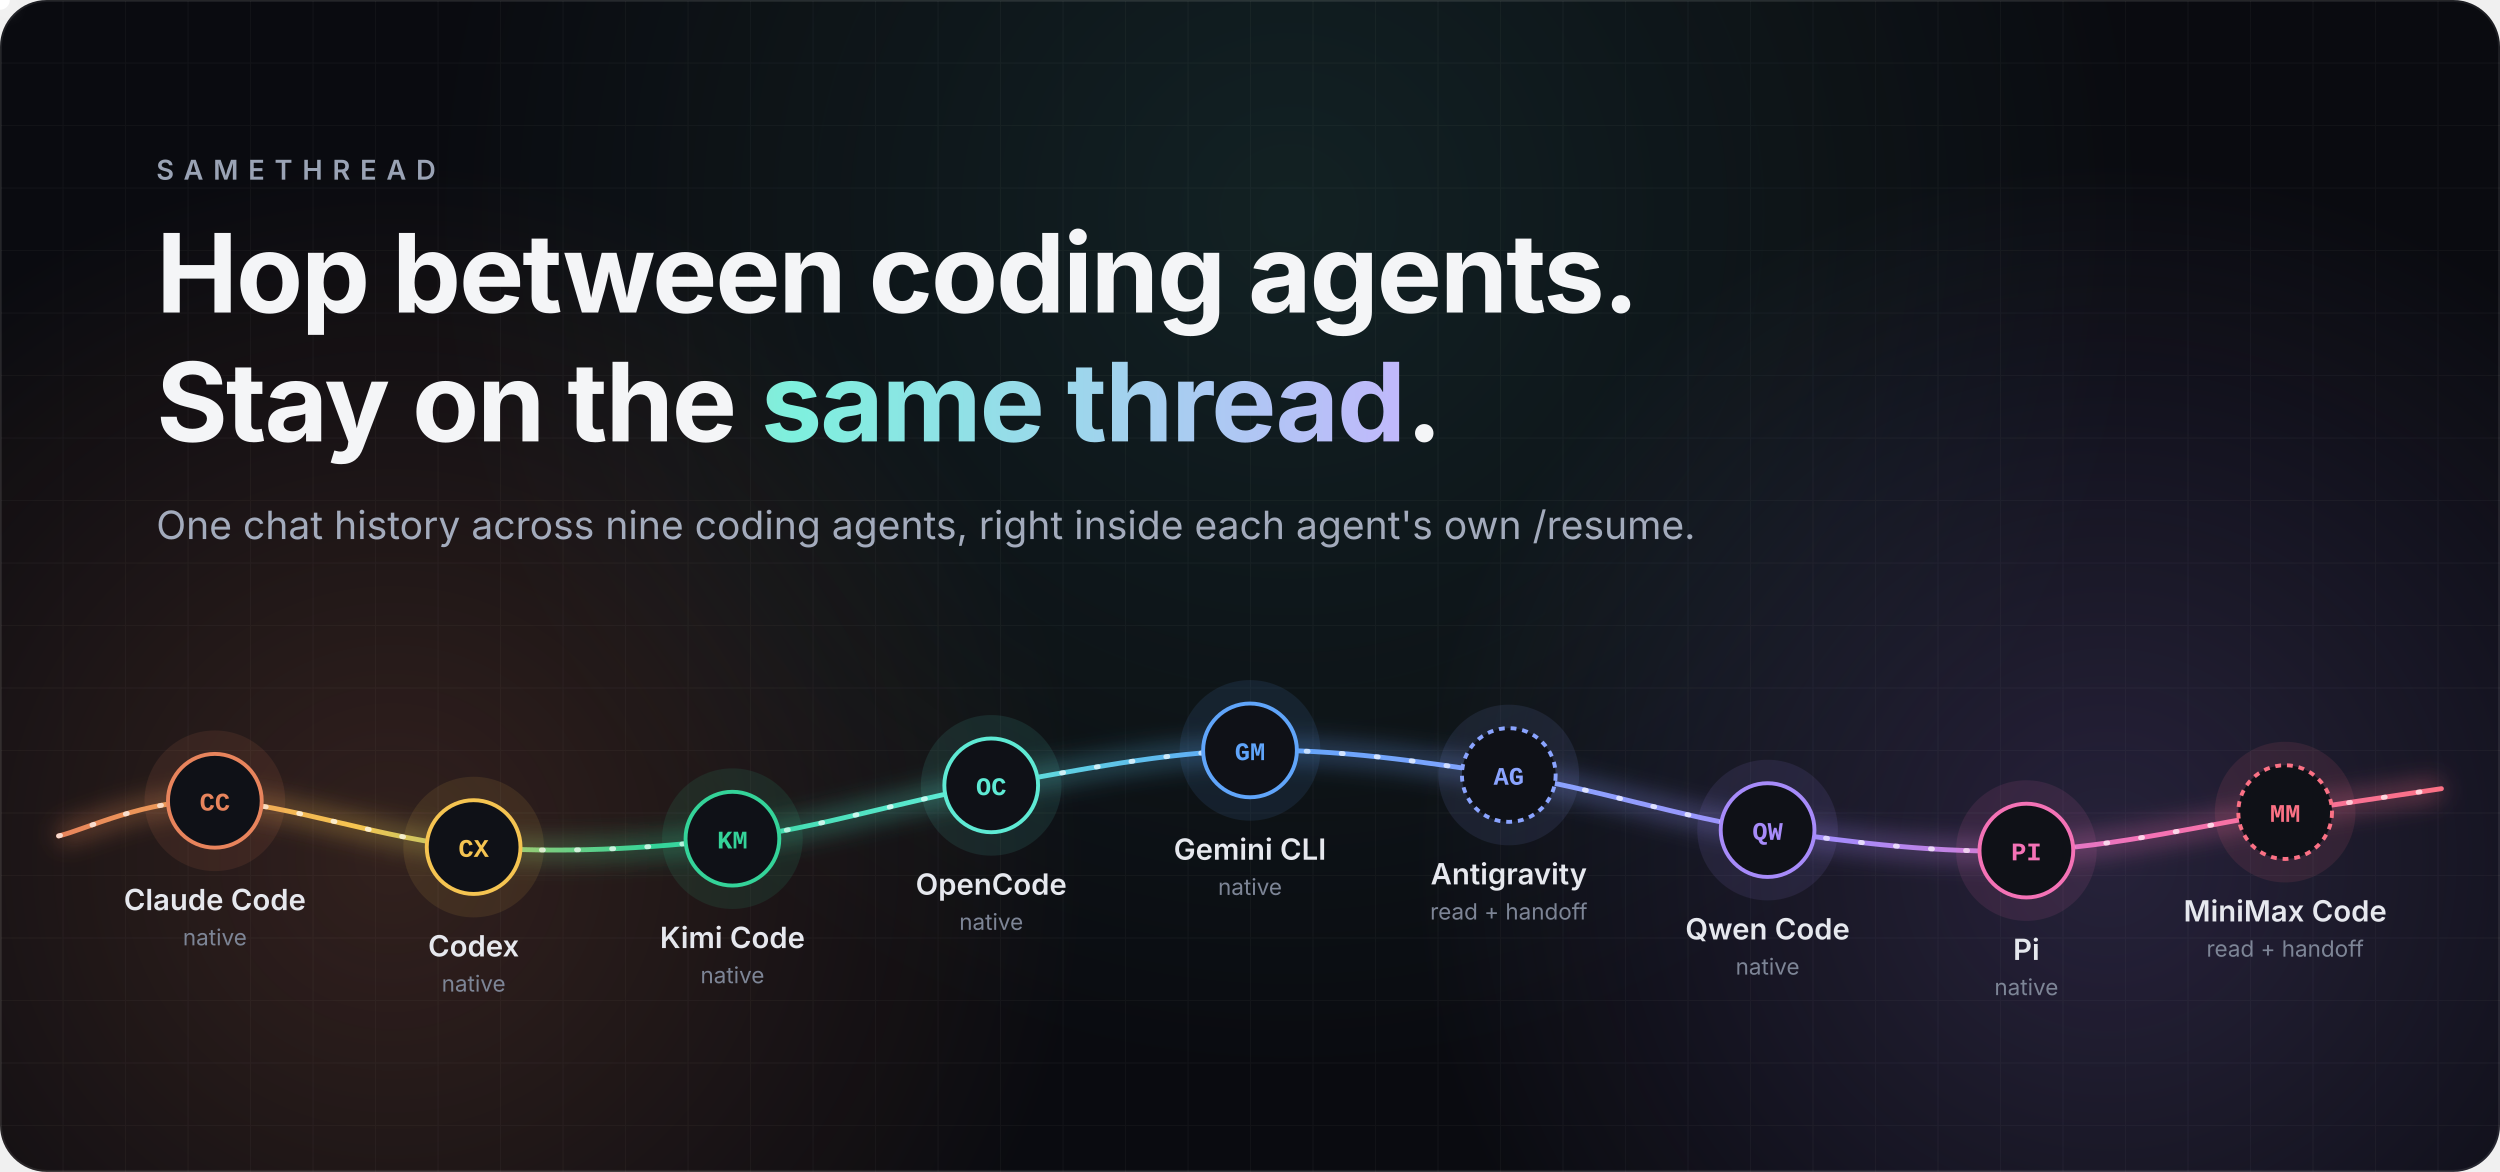
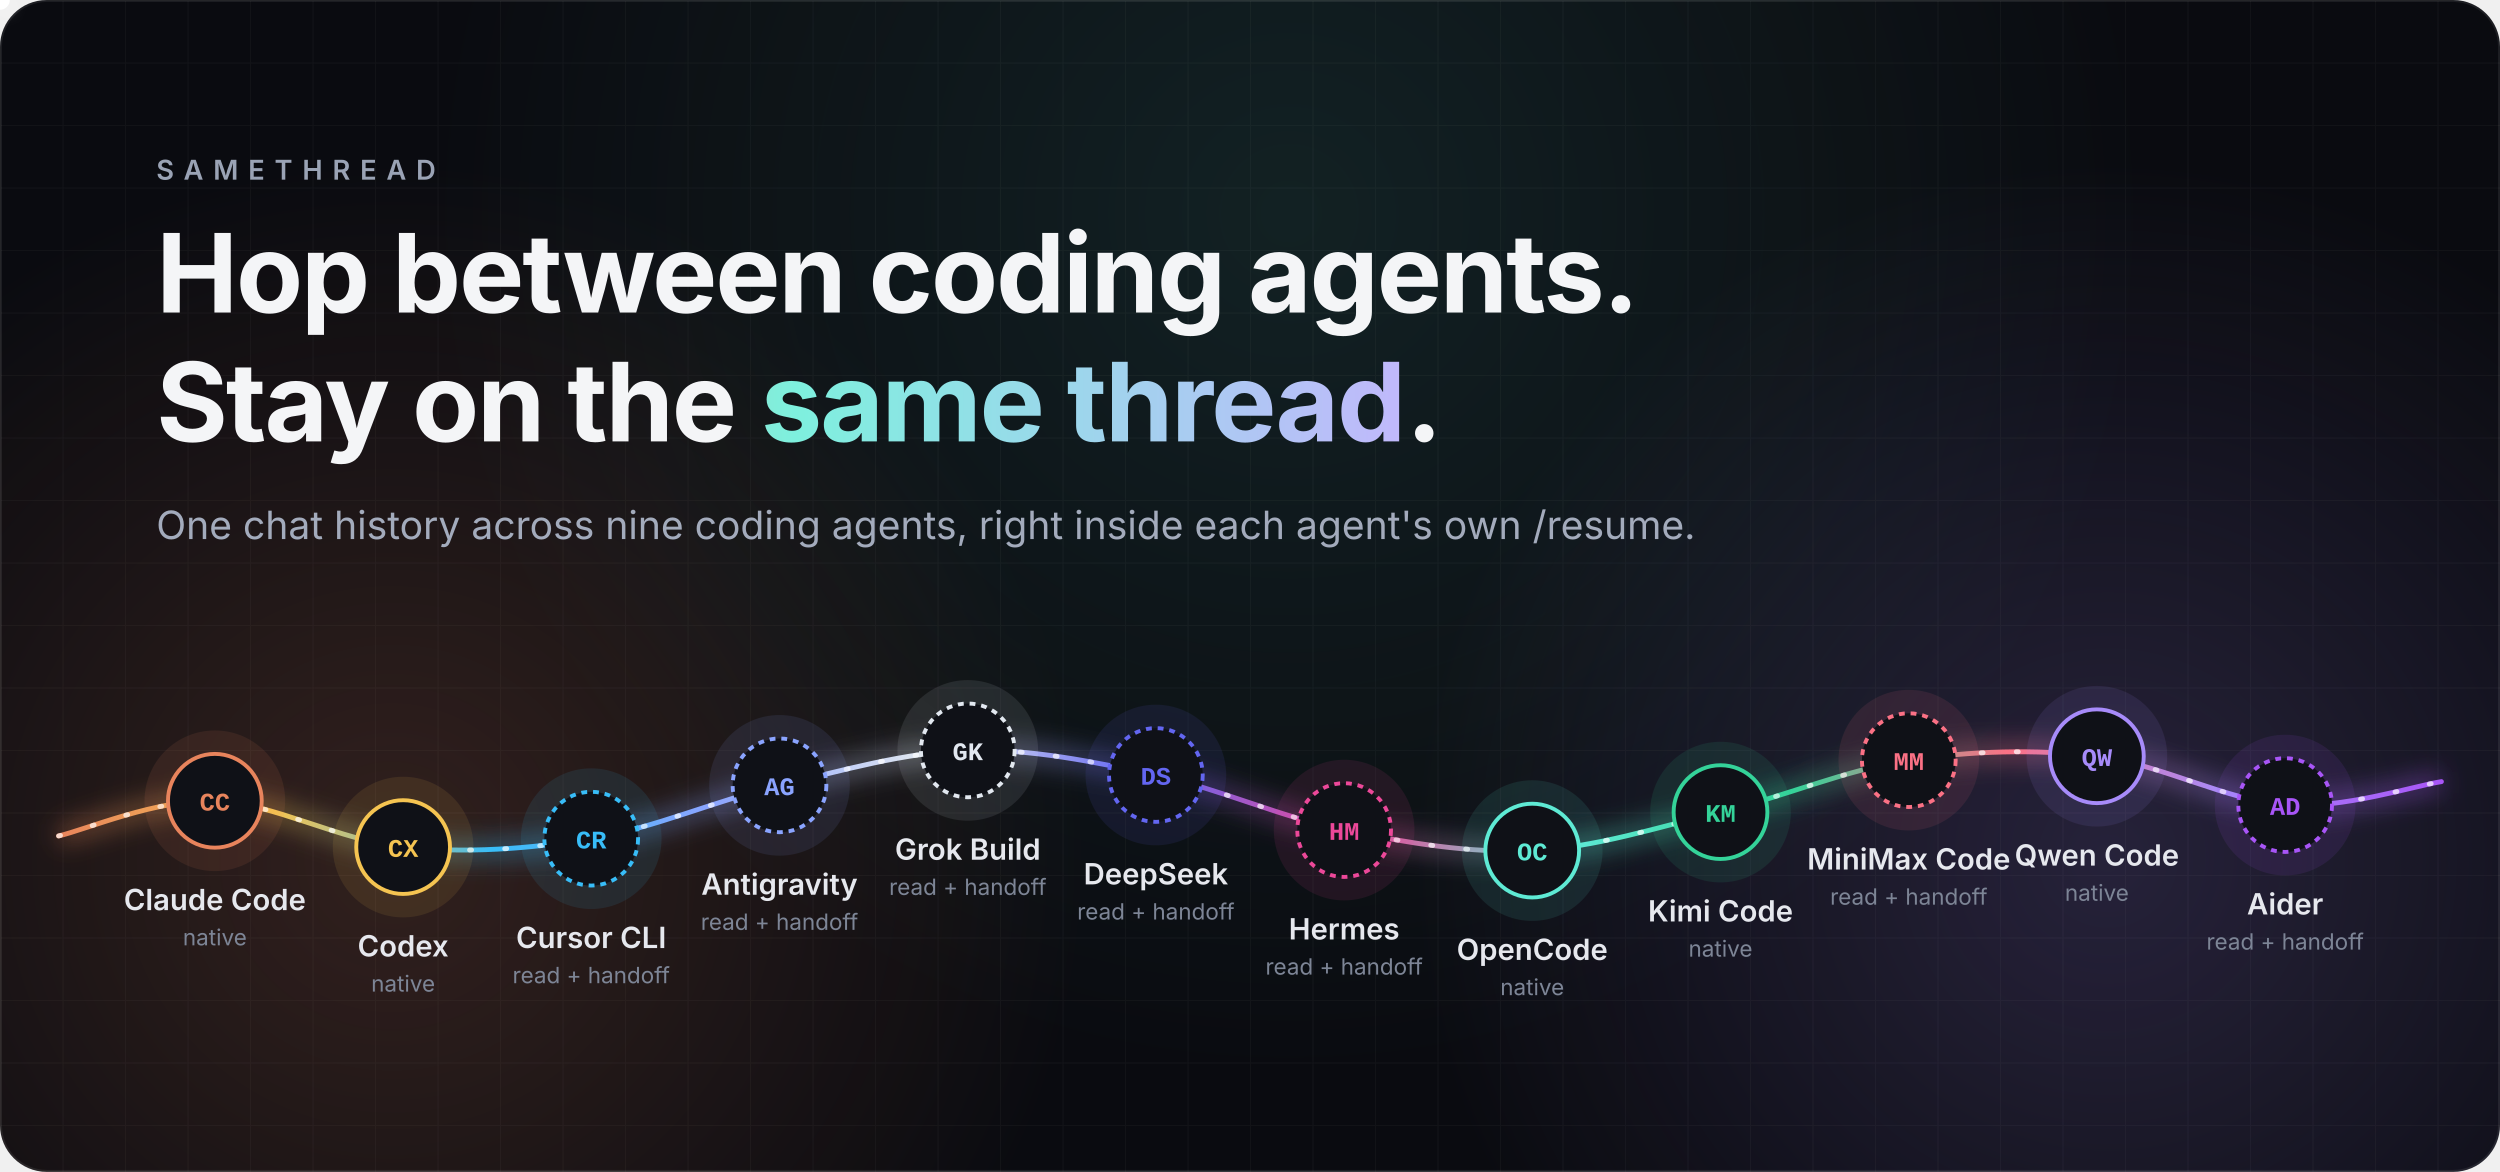
<svg xmlns="http://www.w3.org/2000/svg" viewBox="0 0 1280 600" width="1280" height="600" role="img" aria-labelledby="t d">
  <defs>
    <style>
      .sans { font-family: system-ui, -apple-system, "Segoe UI", Inter, Roboto, Helvetica, Arial, sans-serif; }
      .mono { font-family: ui-monospace, SFMono-Regular, "SF Mono", Menlo, Consolas, "Liberation Mono", monospace; }
      .flow { stroke-dasharray: 1 17; animation: flow 1.4s linear infinite; }
      .halo { opacity: .10; animation: pulse 3.2s ease-in-out infinite both; transform-box: fill-box; transform-origin: center; }
      @keyframes flow { to { stroke-dashoffset: -36; } }
      @keyframes pulse { 0%, 100% { opacity: .08; transform: scale(1); } 50% { opacity: .22; transform: scale(1.14); } }
      @media (prefers-reduced-motion: reduce) { .flow, .halo { animation: none; } }
    </style>
    <pattern id="grid" width="32" height="32" patternUnits="userSpaceOnUse">
      <path d="M32 0H0V32" fill="none" stroke="#ffffff" stroke-opacity=".035" />
    </pattern>
    <radialGradient id="g1" cx=".5" cy=".5" r=".5">
      <stop offset="0" stop-color="#E8845C" stop-opacity=".18" />
      <stop offset="1" stop-color="#E8845C" stop-opacity="0" />
    </radialGradient>
    <radialGradient id="g2" cx=".5" cy=".5" r=".5">
      <stop offset="0" stop-color="#5EEAD4" stop-opacity=".10" />
      <stop offset="1" stop-color="#5EEAD4" stop-opacity="0" />
    </radialGradient>
    <radialGradient id="g3" cx=".5" cy=".5" r=".5">
      <stop offset="0" stop-color="#A78BFA" stop-opacity=".18" />
      <stop offset="1" stop-color="#A78BFA" stop-opacity="0" />
    </radialGradient>
    <linearGradient id="thread" x1="30" y1="0" x2="1250" y2="0" gradientUnits="userSpaceOnUse">
      <stop offset="0.000" stop-color="#E8845C" />
-       <stop offset="0.125" stop-color="#F5C451" />
-       <stop offset="0.250" stop-color="#34D399" />
-       <stop offset="0.375" stop-color="#5EEAD4" />
-       <stop offset="0.500" stop-color="#60A5FA" />
-       <stop offset="0.625" stop-color="#8AA4FF" />
-       <stop offset="0.750" stop-color="#A78BFA" />
-       <stop offset="0.875" stop-color="#F472B6" />
-       <stop offset="1.000" stop-color="#FB7185" />
+       <stop offset="0.091" stop-color="#F5C451" />
+       <stop offset="0.182" stop-color="#38BDF8" />
+       <stop offset="0.273" stop-color="#8AA4FF" />
+       <stop offset="0.364" stop-color="#E2E8F0" />
+       <stop offset="0.455" stop-color="#6366F1" />
+       <stop offset="0.545" stop-color="#EC4899" />
+       <stop offset="0.636" stop-color="#5EEAD4" />
+       <stop offset="0.727" stop-color="#34D399" />
+       <stop offset="0.818" stop-color="#FB7185" />
+       <stop offset="0.909" stop-color="#A78BFA" />
+       <stop offset="1.000" stop-color="#A855F7" />
    </linearGradient>
    <linearGradient id="word" x1="0" y1="0" x2="1" y2="0">
      <stop offset="0" stop-color="#F0A07F" />
      <stop offset=".5" stop-color="#7EF0DE" />
      <stop offset="1" stop-color="#C4B5FD" />
    </linearGradient>
    <filter id="blur" x="-10%" y="-50%" width="120%" height="200%">
      <feGaussianBlur stdDeviation="6" />
    </filter>
    <filter id="dotglow" x="-200%" y="-200%" width="500%" height="500%">
      <feGaussianBlur stdDeviation="4" result="b" />
      <feMerge>
        <feMergeNode in="b" />
        <feMergeNode in="SourceGraphic" />
      </feMerge>
    </filter>
    <clipPath id="card">
      <rect width="1280" height="600" rx="24" />
    </clipPath>
  </defs>
  <g clip-path="url(#card)">
    <rect width="1280" height="600" fill="#0A0B10" />
    <rect width="1280" height="600" fill="url(#grid)" />
    <circle cx="200" cy="440" r="360" fill="url(#g1)" />
    <circle cx="660" cy="110" r="440" fill="url(#g2)" />
    <circle cx="1080" cy="440" r="360" fill="url(#g3)" />
  </g>
  <rect x=".5" y=".5" width="1279" height="599" rx="23.5" fill="none" stroke="#ffffff" stroke-opacity=".08" />
  <text x="80" y="92" class="sans" font-size="14" font-weight="600" letter-spacing="5" fill="#9AA3B5">SAMETHREAD</text>
  <text x="80" y="160" class="sans" font-size="56" font-weight="700" fill="#F4F5F7" letter-spacing="-1">Hop between coding agents.</text>
  <text x="80" y="226" class="sans" font-size="56" font-weight="700" fill="#F4F5F7" letter-spacing="-1">Stay on the <tspan fill="url(#word)">same thread</tspan>.</text>
  <text x="80" y="276" class="sans" font-size="20" fill="#A3ABBC">One chat history across nine coding agents, right inside each agent's own /resume.</text>
-   <path d="M30.0 428.0 C43.3 425.0 74.6 409.0 110.0 410.0 C145.4 411.0 198.3 430.5 242.5 433.7 C286.7 437.0 330.8 434.7 375.0 429.4 C419.2 424.1 463.3 409.6 507.5 402.1 C551.7 394.6 595.8 385.1 640.0 384.2 C684.2 383.3 728.3 390.0 772.5 396.8 C816.7 403.6 860.8 418.6 905.0 425.0 C949.2 431.5 993.3 437.0 1037.5 435.5 C1081.7 434.0 1134.6 421.1 1170.0 415.8 C1205.4 410.5 1236.7 405.8 1250.0 403.8" fill="none" stroke="url(#thread)" stroke-width="10" stroke-opacity=".35" filter="url(#blur)" />
-   <path id="line" d="M30.0 428.0 C43.3 425.0 74.6 409.0 110.0 410.0 C145.4 411.0 198.3 430.5 242.5 433.7 C286.7 437.0 330.8 434.7 375.0 429.4 C419.2 424.1 463.3 409.6 507.5 402.1 C551.7 394.6 595.8 385.1 640.0 384.2 C684.2 383.3 728.3 390.0 772.5 396.8 C816.7 403.6 860.8 418.6 905.0 425.0 C949.2 431.5 993.3 437.0 1037.5 435.5 C1081.7 434.0 1134.6 421.1 1170.0 415.8 C1205.4 410.5 1236.7 405.8 1250.0 403.8" fill="none" stroke="url(#thread)" stroke-width="2.5" stroke-linecap="round" />
-   <path class="flow" d="M30.0 428.0 C43.3 425.0 74.6 409.0 110.0 410.0 C145.4 411.0 198.3 430.5 242.5 433.7 C286.7 437.0 330.8 434.7 375.0 429.4 C419.2 424.1 463.3 409.6 507.5 402.1 C551.7 394.6 595.8 385.1 640.0 384.2 C684.2 383.3 728.3 390.0 772.5 396.8 C816.7 403.6 860.8 418.6 905.0 425.0 C949.2 431.5 993.3 437.0 1037.5 435.5 C1081.7 434.0 1134.6 421.1 1170.0 415.8 C1205.4 410.5 1236.7 405.8 1250.0 403.8" fill="none" stroke="#ffffff" stroke-opacity=".7" stroke-width="2.5" stroke-linecap="round" />
+   <path d="M30.0 428.0 C43.3 425.0 80.6 409.0 110.0 410.0 C139.4 411.0 174.2 430.5 206.4 433.7 C238.5 437.0 270.6 434.7 302.7 429.4 C334.8 424.1 367.0 409.6 399.1 402.1 C431.2 394.6 463.3 385.1 495.5 384.2 C527.6 383.3 559.7 390.0 591.8 396.8 C623.9 403.6 656.1 418.6 688.2 425.0 C720.3 431.5 752.4 437.0 784.5 435.5 C816.7 434.0 848.8 423.5 880.9 415.8 C913.0 408.1 945.2 394.0 977.3 389.2 C1009.4 384.5 1041.5 383.4 1073.6 387.2 C1105.8 391.1 1140.6 410.0 1170.0 412.2 C1199.4 414.3 1236.7 402.2 1250.0 400.2" fill="none" stroke="url(#thread)" stroke-width="10" stroke-opacity=".35" filter="url(#blur)" />
+   <path id="line" d="M30.0 428.0 C43.3 425.0 80.6 409.0 110.0 410.0 C139.4 411.0 174.2 430.5 206.4 433.7 C238.5 437.0 270.6 434.7 302.7 429.4 C334.8 424.1 367.0 409.6 399.1 402.1 C431.2 394.6 463.3 385.1 495.5 384.2 C527.6 383.3 559.7 390.0 591.8 396.8 C623.9 403.6 656.1 418.6 688.2 425.0 C720.3 431.5 752.4 437.0 784.5 435.5 C816.7 434.0 848.8 423.5 880.9 415.8 C913.0 408.1 945.2 394.0 977.3 389.2 C1009.4 384.5 1041.5 383.4 1073.6 387.2 C1105.8 391.1 1140.6 410.0 1170.0 412.2 C1199.4 414.3 1236.7 402.2 1250.0 400.2" fill="none" stroke="url(#thread)" stroke-width="2.5" stroke-linecap="round" />
+   <path class="flow" d="M30.0 428.0 C43.3 425.0 80.6 409.0 110.0 410.0 C139.4 411.0 174.2 430.5 206.4 433.7 C238.5 437.0 270.6 434.7 302.7 429.4 C334.8 424.1 367.0 409.6 399.1 402.1 C431.2 394.6 463.3 385.1 495.5 384.2 C527.6 383.3 559.7 390.0 591.8 396.8 C623.9 403.6 656.1 418.6 688.2 425.0 C720.3 431.5 752.4 437.0 784.5 435.5 C816.7 434.0 848.8 423.5 880.9 415.8 C913.0 408.1 945.2 394.0 977.3 389.2 C1009.4 384.5 1041.5 383.4 1073.6 387.2 C1105.8 391.1 1140.6 410.0 1170.0 412.2 C1199.4 414.3 1236.7 402.2 1250.0 400.2" fill="none" stroke="#ffffff" stroke-opacity=".7" stroke-width="2.5" stroke-linecap="round" />
  <circle r="5" fill="#ffffff" filter="url(#dotglow)">
    <animateMotion dur="10s" repeatCount="indefinite" keyPoints="0;1;0" keyTimes="0;.5;1" calcMode="linear">
      <mpath href="#line" />
    </animateMotion>
  </circle>
  <g>
    <circle class="halo" style="animation-delay:0.00s" cx="110.0" cy="410.0" r="36" fill="#E8845C" />
    <circle cx="110.0" cy="410.0" r="24" fill="#0F1117" stroke="#E8845C" stroke-width="2" />
    <text x="110.0" y="415.0" text-anchor="middle" class="mono" font-size="13" font-weight="700" fill="#E8845C">CC</text>
    <text x="110.0" y="466.0" text-anchor="middle" class="sans" font-size="15" font-weight="600" fill="#E6E8EE">Claude Code</text>
    <text x="110.0" y="484.0" text-anchor="middle" class="sans" font-size="11.5" fill="#7D8596">native</text>
-     <circle class="halo" style="animation-delay:0.36s" cx="242.5" cy="433.7" r="36" fill="#F5C451" />
-     <circle cx="242.5" cy="433.7" r="24" fill="#0F1117" stroke="#F5C451" stroke-width="2" />
-     <text x="242.5" y="438.7" text-anchor="middle" class="mono" font-size="13" font-weight="700" fill="#F5C451">CX</text>
-     <text x="242.5" y="489.7" text-anchor="middle" class="sans" font-size="15" font-weight="600" fill="#E6E8EE">Codex</text>
-     <text x="242.5" y="507.7" text-anchor="middle" class="sans" font-size="11.5" fill="#7D8596">native</text>
-     <circle class="halo" style="animation-delay:0.72s" cx="375.0" cy="429.4" r="36" fill="#34D399" />
-     <circle cx="375.0" cy="429.4" r="24" fill="#0F1117" stroke="#34D399" stroke-width="2" />
-     <text x="375.0" y="434.4" text-anchor="middle" class="mono" font-size="13" font-weight="700" fill="#34D399">KM</text>
-     <text x="375.0" y="485.4" text-anchor="middle" class="sans" font-size="15" font-weight="600" fill="#E6E8EE">Kimi Code</text>
-     <text x="375.0" y="503.4" text-anchor="middle" class="sans" font-size="11.5" fill="#7D8596">native</text>
-     <circle class="halo" style="animation-delay:1.08s" cx="507.5" cy="402.1" r="36" fill="#5EEAD4" />
-     <circle cx="507.5" cy="402.1" r="24" fill="#0F1117" stroke="#5EEAD4" stroke-width="2" />
-     <text x="507.5" y="407.1" text-anchor="middle" class="mono" font-size="13" font-weight="700" fill="#5EEAD4">OC</text>
-     <text x="507.5" y="458.1" text-anchor="middle" class="sans" font-size="15" font-weight="600" fill="#E6E8EE">OpenCode</text>
-     <text x="507.5" y="476.1" text-anchor="middle" class="sans" font-size="11.5" fill="#7D8596">native</text>
-     <circle class="halo" style="animation-delay:1.44s" cx="640.0" cy="384.2" r="36" fill="#60A5FA" />
-     <circle cx="640.0" cy="384.2" r="24" fill="#0F1117" stroke="#60A5FA" stroke-width="2" />
-     <text x="640.0" y="389.2" text-anchor="middle" class="mono" font-size="13" font-weight="700" fill="#60A5FA">GM</text>
-     <text x="640.0" y="440.2" text-anchor="middle" class="sans" font-size="15" font-weight="600" fill="#E6E8EE">Gemini CLI</text>
-     <text x="640.0" y="458.2" text-anchor="middle" class="sans" font-size="11.5" fill="#7D8596">native</text>
-     <circle class="halo" style="animation-delay:1.80s" cx="772.5" cy="396.8" r="36" fill="#8AA4FF" />
-     <circle cx="772.5" cy="396.8" r="24" fill="#0F1117" stroke="#8AA4FF" stroke-width="2" stroke-dasharray="3 3" />
-     <text x="772.5" y="401.8" text-anchor="middle" class="mono" font-size="13" font-weight="700" fill="#8AA4FF">AG</text>
-     <text x="772.5" y="452.8" text-anchor="middle" class="sans" font-size="15" font-weight="600" fill="#E6E8EE">Antigravity</text>
-     <text x="772.5" y="470.8" text-anchor="middle" class="sans" font-size="11.5" fill="#7D8596">read + handoff</text>
-     <circle class="halo" style="animation-delay:2.16s" cx="905.0" cy="425.0" r="36" fill="#A78BFA" />
-     <circle cx="905.0" cy="425.0" r="24" fill="#0F1117" stroke="#A78BFA" stroke-width="2" />
-     <text x="905.0" y="430.0" text-anchor="middle" class="mono" font-size="13" font-weight="700" fill="#A78BFA">QW</text>
-     <text x="905.0" y="481.0" text-anchor="middle" class="sans" font-size="15" font-weight="600" fill="#E6E8EE">Qwen Code</text>
-     <text x="905.0" y="499.0" text-anchor="middle" class="sans" font-size="11.5" fill="#7D8596">native</text>
-     <circle class="halo" style="animation-delay:2.52s" cx="1037.5" cy="435.5" r="36" fill="#F472B6" />
-     <circle cx="1037.5" cy="435.5" r="24" fill="#0F1117" stroke="#F472B6" stroke-width="2" />
-     <text x="1037.5" y="440.5" text-anchor="middle" class="mono" font-size="13" font-weight="700" fill="#F472B6">PI</text>
-     <text x="1037.5" y="491.5" text-anchor="middle" class="sans" font-size="15" font-weight="600" fill="#E6E8EE">Pi</text>
-     <text x="1037.5" y="509.5" text-anchor="middle" class="sans" font-size="11.5" fill="#7D8596">native</text>
-     <circle class="halo" style="animation-delay:2.88s" cx="1170.0" cy="415.8" r="36" fill="#FB7185" />
-     <circle cx="1170.0" cy="415.8" r="24" fill="#0F1117" stroke="#FB7185" stroke-width="2" stroke-dasharray="3 3" />
-     <text x="1170.0" y="420.8" text-anchor="middle" class="mono" font-size="13" font-weight="700" fill="#FB7185">MM</text>
-     <text x="1170.0" y="471.8" text-anchor="middle" class="sans" font-size="15" font-weight="600" fill="#E6E8EE">MiniMax Code</text>
-     <text x="1170.0" y="489.8" text-anchor="middle" class="sans" font-size="11.5" fill="#7D8596">read + handoff</text>
+     <circle class="halo" style="animation-delay:0.36s" cx="206.4" cy="433.7" r="36" fill="#F5C451" />
+     <circle cx="206.4" cy="433.7" r="24" fill="#0F1117" stroke="#F5C451" stroke-width="2" />
+     <text x="206.4" y="438.7" text-anchor="middle" class="mono" font-size="13" font-weight="700" fill="#F5C451">CX</text>
+     <text x="206.4" y="489.7" text-anchor="middle" class="sans" font-size="15" font-weight="600" fill="#E6E8EE">Codex</text>
+     <text x="206.4" y="507.7" text-anchor="middle" class="sans" font-size="11.5" fill="#7D8596">native</text>
+     <circle class="halo" style="animation-delay:0.72s" cx="302.7" cy="429.4" r="36" fill="#38BDF8" />
+     <circle cx="302.7" cy="429.4" r="24" fill="#0F1117" stroke="#38BDF8" stroke-width="2" stroke-dasharray="3 3" />
+     <text x="302.7" y="434.4" text-anchor="middle" class="mono" font-size="13" font-weight="700" fill="#38BDF8">CR</text>
+     <text x="302.7" y="485.4" text-anchor="middle" class="sans" font-size="15" font-weight="600" fill="#E6E8EE">Cursor CLI</text>
+     <text x="302.7" y="503.4" text-anchor="middle" class="sans" font-size="11.5" fill="#7D8596">read + handoff</text>
+     <circle class="halo" style="animation-delay:1.08s" cx="399.1" cy="402.1" r="36" fill="#8AA4FF" />
+     <circle cx="399.1" cy="402.1" r="24" fill="#0F1117" stroke="#8AA4FF" stroke-width="2" stroke-dasharray="3 3" />
+     <text x="399.1" y="407.1" text-anchor="middle" class="mono" font-size="13" font-weight="700" fill="#8AA4FF">AG</text>
+     <text x="399.1" y="458.1" text-anchor="middle" class="sans" font-size="15" font-weight="600" fill="#E6E8EE">Antigravity</text>
+     <text x="399.1" y="476.1" text-anchor="middle" class="sans" font-size="11.5" fill="#7D8596">read + handoff</text>
+     <circle class="halo" style="animation-delay:1.44s" cx="495.5" cy="384.2" r="36" fill="#E2E8F0" />
+     <circle cx="495.5" cy="384.2" r="24" fill="#0F1117" stroke="#E2E8F0" stroke-width="2" stroke-dasharray="3 3" />
+     <text x="495.5" y="389.2" text-anchor="middle" class="mono" font-size="13" font-weight="700" fill="#E2E8F0">GK</text>
+     <text x="495.5" y="440.2" text-anchor="middle" class="sans" font-size="15" font-weight="600" fill="#E6E8EE">Grok Build</text>
+     <text x="495.5" y="458.2" text-anchor="middle" class="sans" font-size="11.5" fill="#7D8596">read + handoff</text>
+     <circle class="halo" style="animation-delay:1.80s" cx="591.8" cy="396.8" r="36" fill="#6366F1" />
+     <circle cx="591.8" cy="396.8" r="24" fill="#0F1117" stroke="#6366F1" stroke-width="2" stroke-dasharray="3 3" />
+     <text x="591.8" y="401.8" text-anchor="middle" class="mono" font-size="13" font-weight="700" fill="#6366F1">DS</text>
+     <text x="591.8" y="452.8" text-anchor="middle" class="sans" font-size="15" font-weight="600" fill="#E6E8EE">DeepSeek</text>
+     <text x="591.8" y="470.8" text-anchor="middle" class="sans" font-size="11.5" fill="#7D8596">read + handoff</text>
+     <circle class="halo" style="animation-delay:2.16s" cx="688.2" cy="425.0" r="36" fill="#EC4899" />
+     <circle cx="688.2" cy="425.0" r="24" fill="#0F1117" stroke="#EC4899" stroke-width="2" stroke-dasharray="3 3" />
+     <text x="688.2" y="430.0" text-anchor="middle" class="mono" font-size="13" font-weight="700" fill="#EC4899">HM</text>
+     <text x="688.2" y="481.0" text-anchor="middle" class="sans" font-size="15" font-weight="600" fill="#E6E8EE">Hermes</text>
+     <text x="688.2" y="499.0" text-anchor="middle" class="sans" font-size="11.5" fill="#7D8596">read + handoff</text>
+     <circle class="halo" style="animation-delay:2.52s" cx="784.5" cy="435.5" r="36" fill="#5EEAD4" />
+     <circle cx="784.5" cy="435.5" r="24" fill="#0F1117" stroke="#5EEAD4" stroke-width="2" />
+     <text x="784.5" y="440.5" text-anchor="middle" class="mono" font-size="13" font-weight="700" fill="#5EEAD4">OC</text>
+     <text x="784.5" y="491.5" text-anchor="middle" class="sans" font-size="15" font-weight="600" fill="#E6E8EE">OpenCode</text>
+     <text x="784.5" y="509.5" text-anchor="middle" class="sans" font-size="11.5" fill="#7D8596">native</text>
+     <circle class="halo" style="animation-delay:2.88s" cx="880.9" cy="415.8" r="36" fill="#34D399" />
+     <circle cx="880.9" cy="415.8" r="24" fill="#0F1117" stroke="#34D399" stroke-width="2" />
+     <text x="880.9" y="420.8" text-anchor="middle" class="mono" font-size="13" font-weight="700" fill="#34D399">KM</text>
+     <text x="880.9" y="471.8" text-anchor="middle" class="sans" font-size="15" font-weight="600" fill="#E6E8EE">Kimi Code</text>
+     <text x="880.9" y="489.8" text-anchor="middle" class="sans" font-size="11.5" fill="#7D8596">native</text>
+     <circle class="halo" style="animation-delay:3.24s" cx="977.3" cy="389.2" r="36" fill="#FB7185" />
+     <circle cx="977.3" cy="389.2" r="24" fill="#0F1117" stroke="#FB7185" stroke-width="2" stroke-dasharray="3 3" />
+     <text x="977.3" y="394.2" text-anchor="middle" class="mono" font-size="13" font-weight="700" fill="#FB7185">MM</text>
+     <text x="977.3" y="445.2" text-anchor="middle" class="sans" font-size="15" font-weight="600" fill="#E6E8EE">MiniMax Code</text>
+     <text x="977.3" y="463.2" text-anchor="middle" class="sans" font-size="11.5" fill="#7D8596">read + handoff</text>
+     <circle class="halo" style="animation-delay:3.60s" cx="1073.6" cy="387.2" r="36" fill="#A78BFA" />
+     <circle cx="1073.6" cy="387.2" r="24" fill="#0F1117" stroke="#A78BFA" stroke-width="2" />
+     <text x="1073.6" y="392.2" text-anchor="middle" class="mono" font-size="13" font-weight="700" fill="#A78BFA">QW</text>
+     <text x="1073.6" y="443.2" text-anchor="middle" class="sans" font-size="15" font-weight="600" fill="#E6E8EE">Qwen Code</text>
+     <text x="1073.6" y="461.2" text-anchor="middle" class="sans" font-size="11.5" fill="#7D8596">native</text>
+     <circle class="halo" style="animation-delay:3.96s" cx="1170.0" cy="412.2" r="36" fill="#A855F7" />
+     <circle cx="1170.0" cy="412.2" r="24" fill="#0F1117" stroke="#A855F7" stroke-width="2" stroke-dasharray="3 3" />
+     <text x="1170.0" y="417.2" text-anchor="middle" class="mono" font-size="13" font-weight="700" fill="#A855F7">AD</text>
+     <text x="1170.0" y="468.2" text-anchor="middle" class="sans" font-size="15" font-weight="600" fill="#E6E8EE">Aider</text>
+     <text x="1170.0" y="486.2" text-anchor="middle" class="sans" font-size="11.5" fill="#7D8596">read + handoff</text>
  </g>
</svg>
